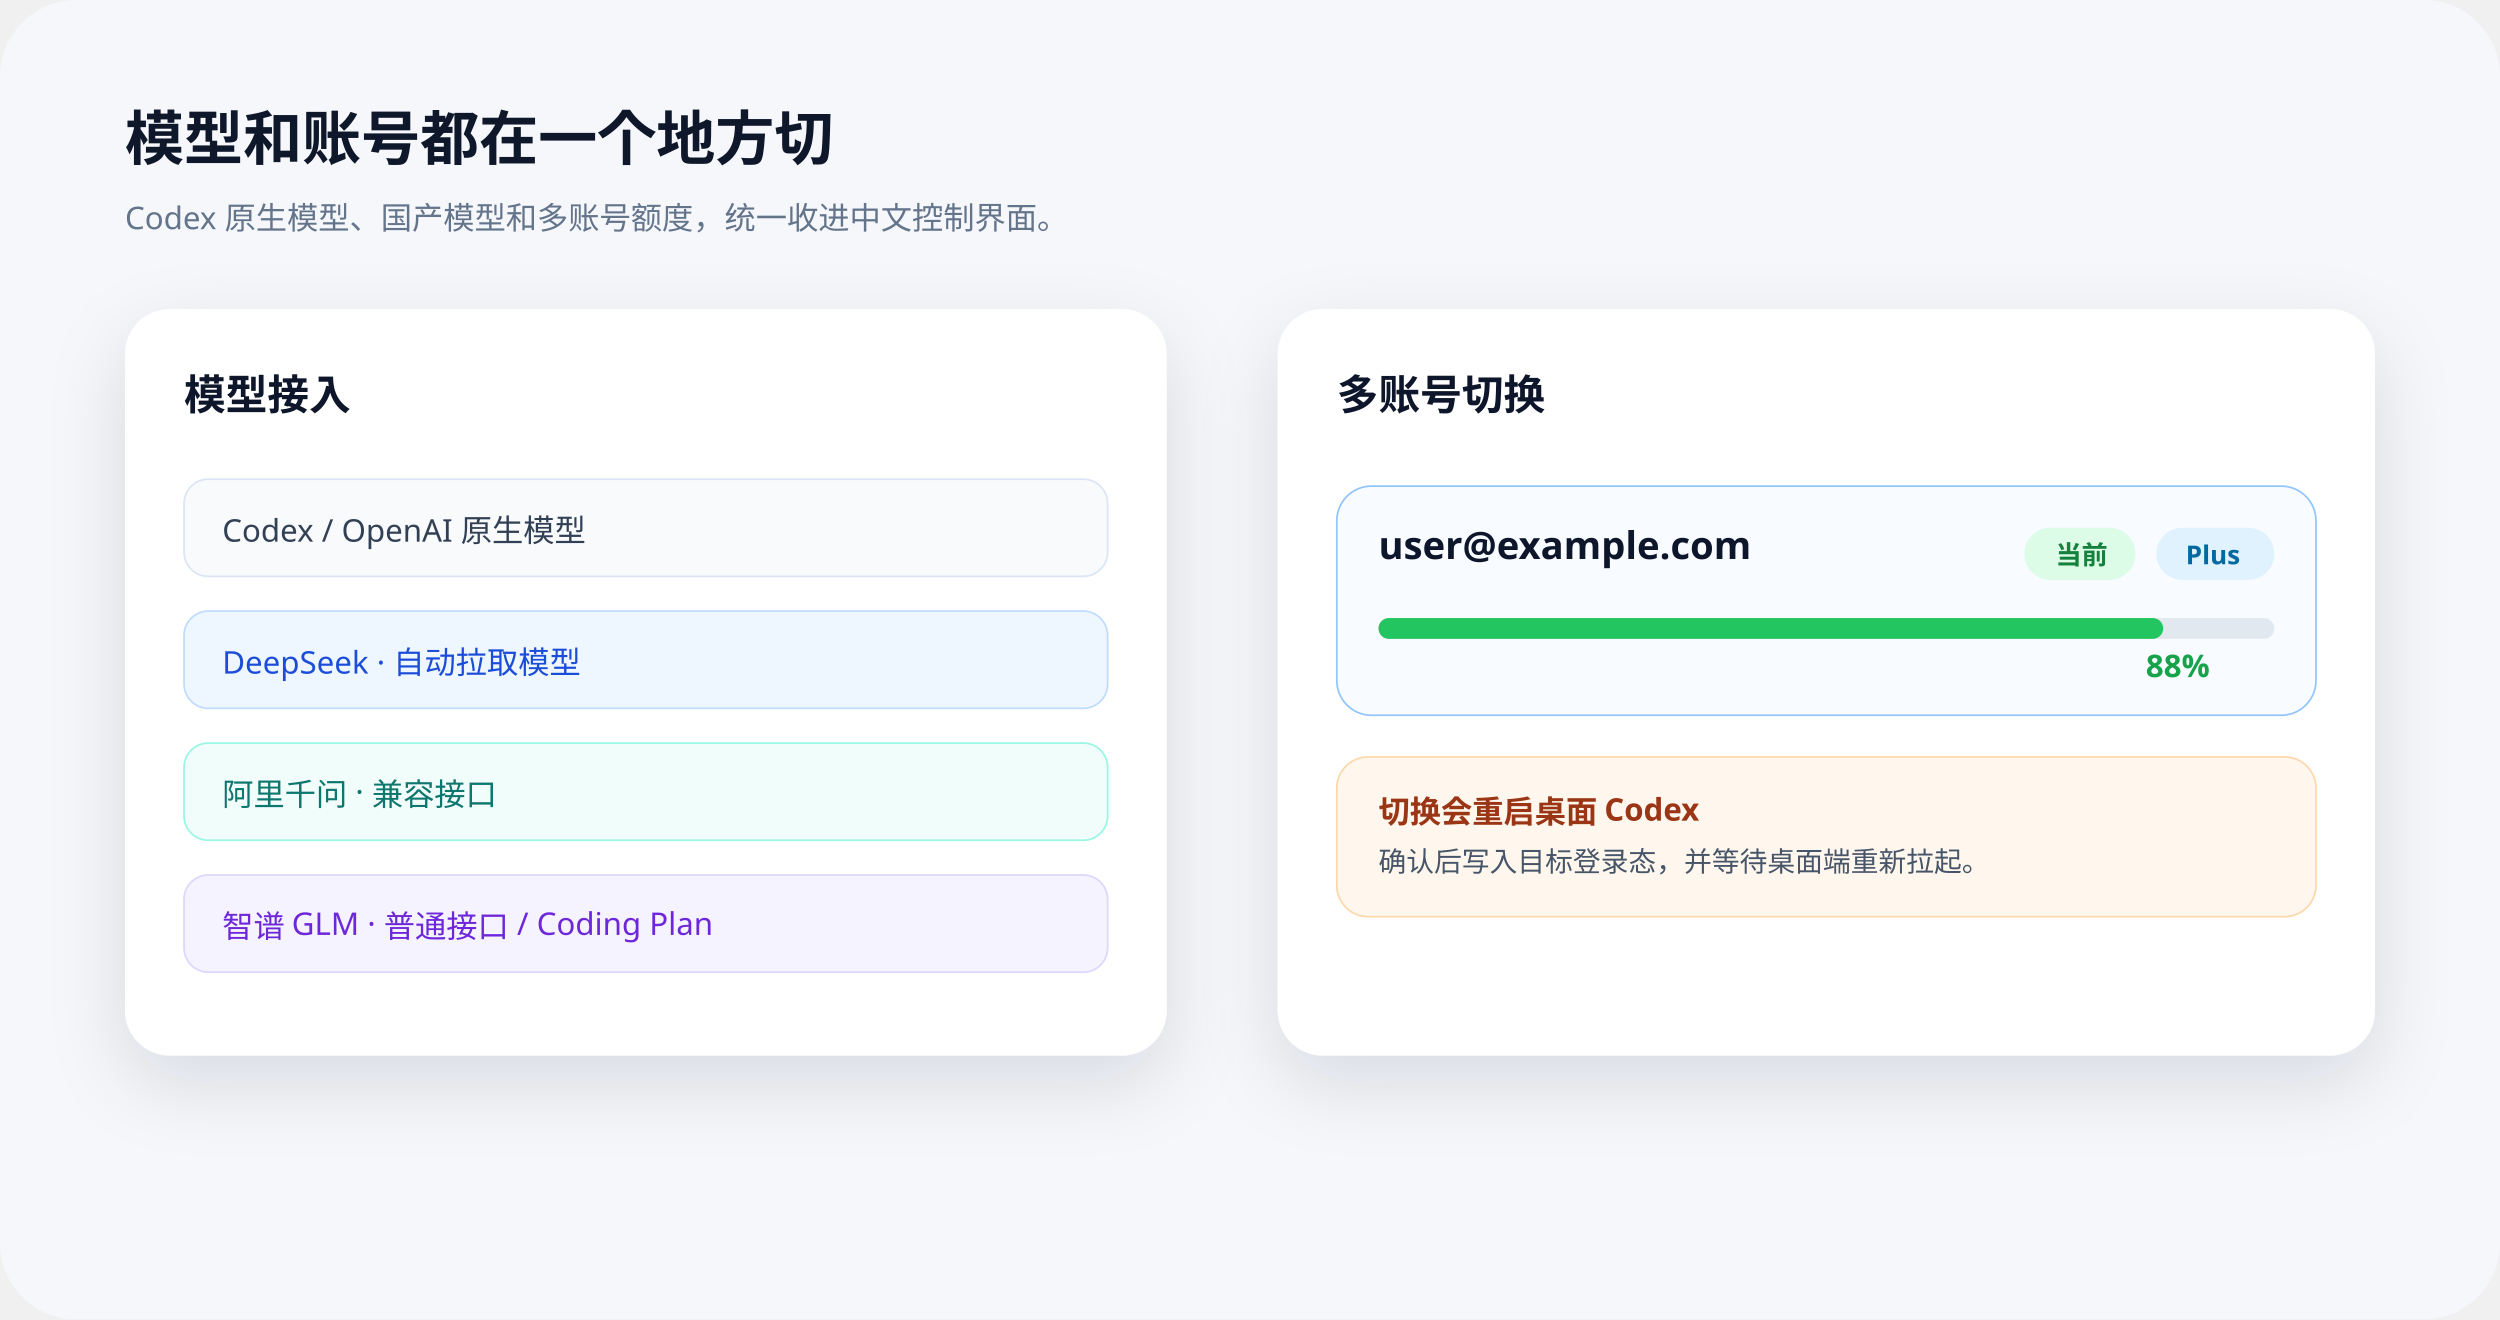
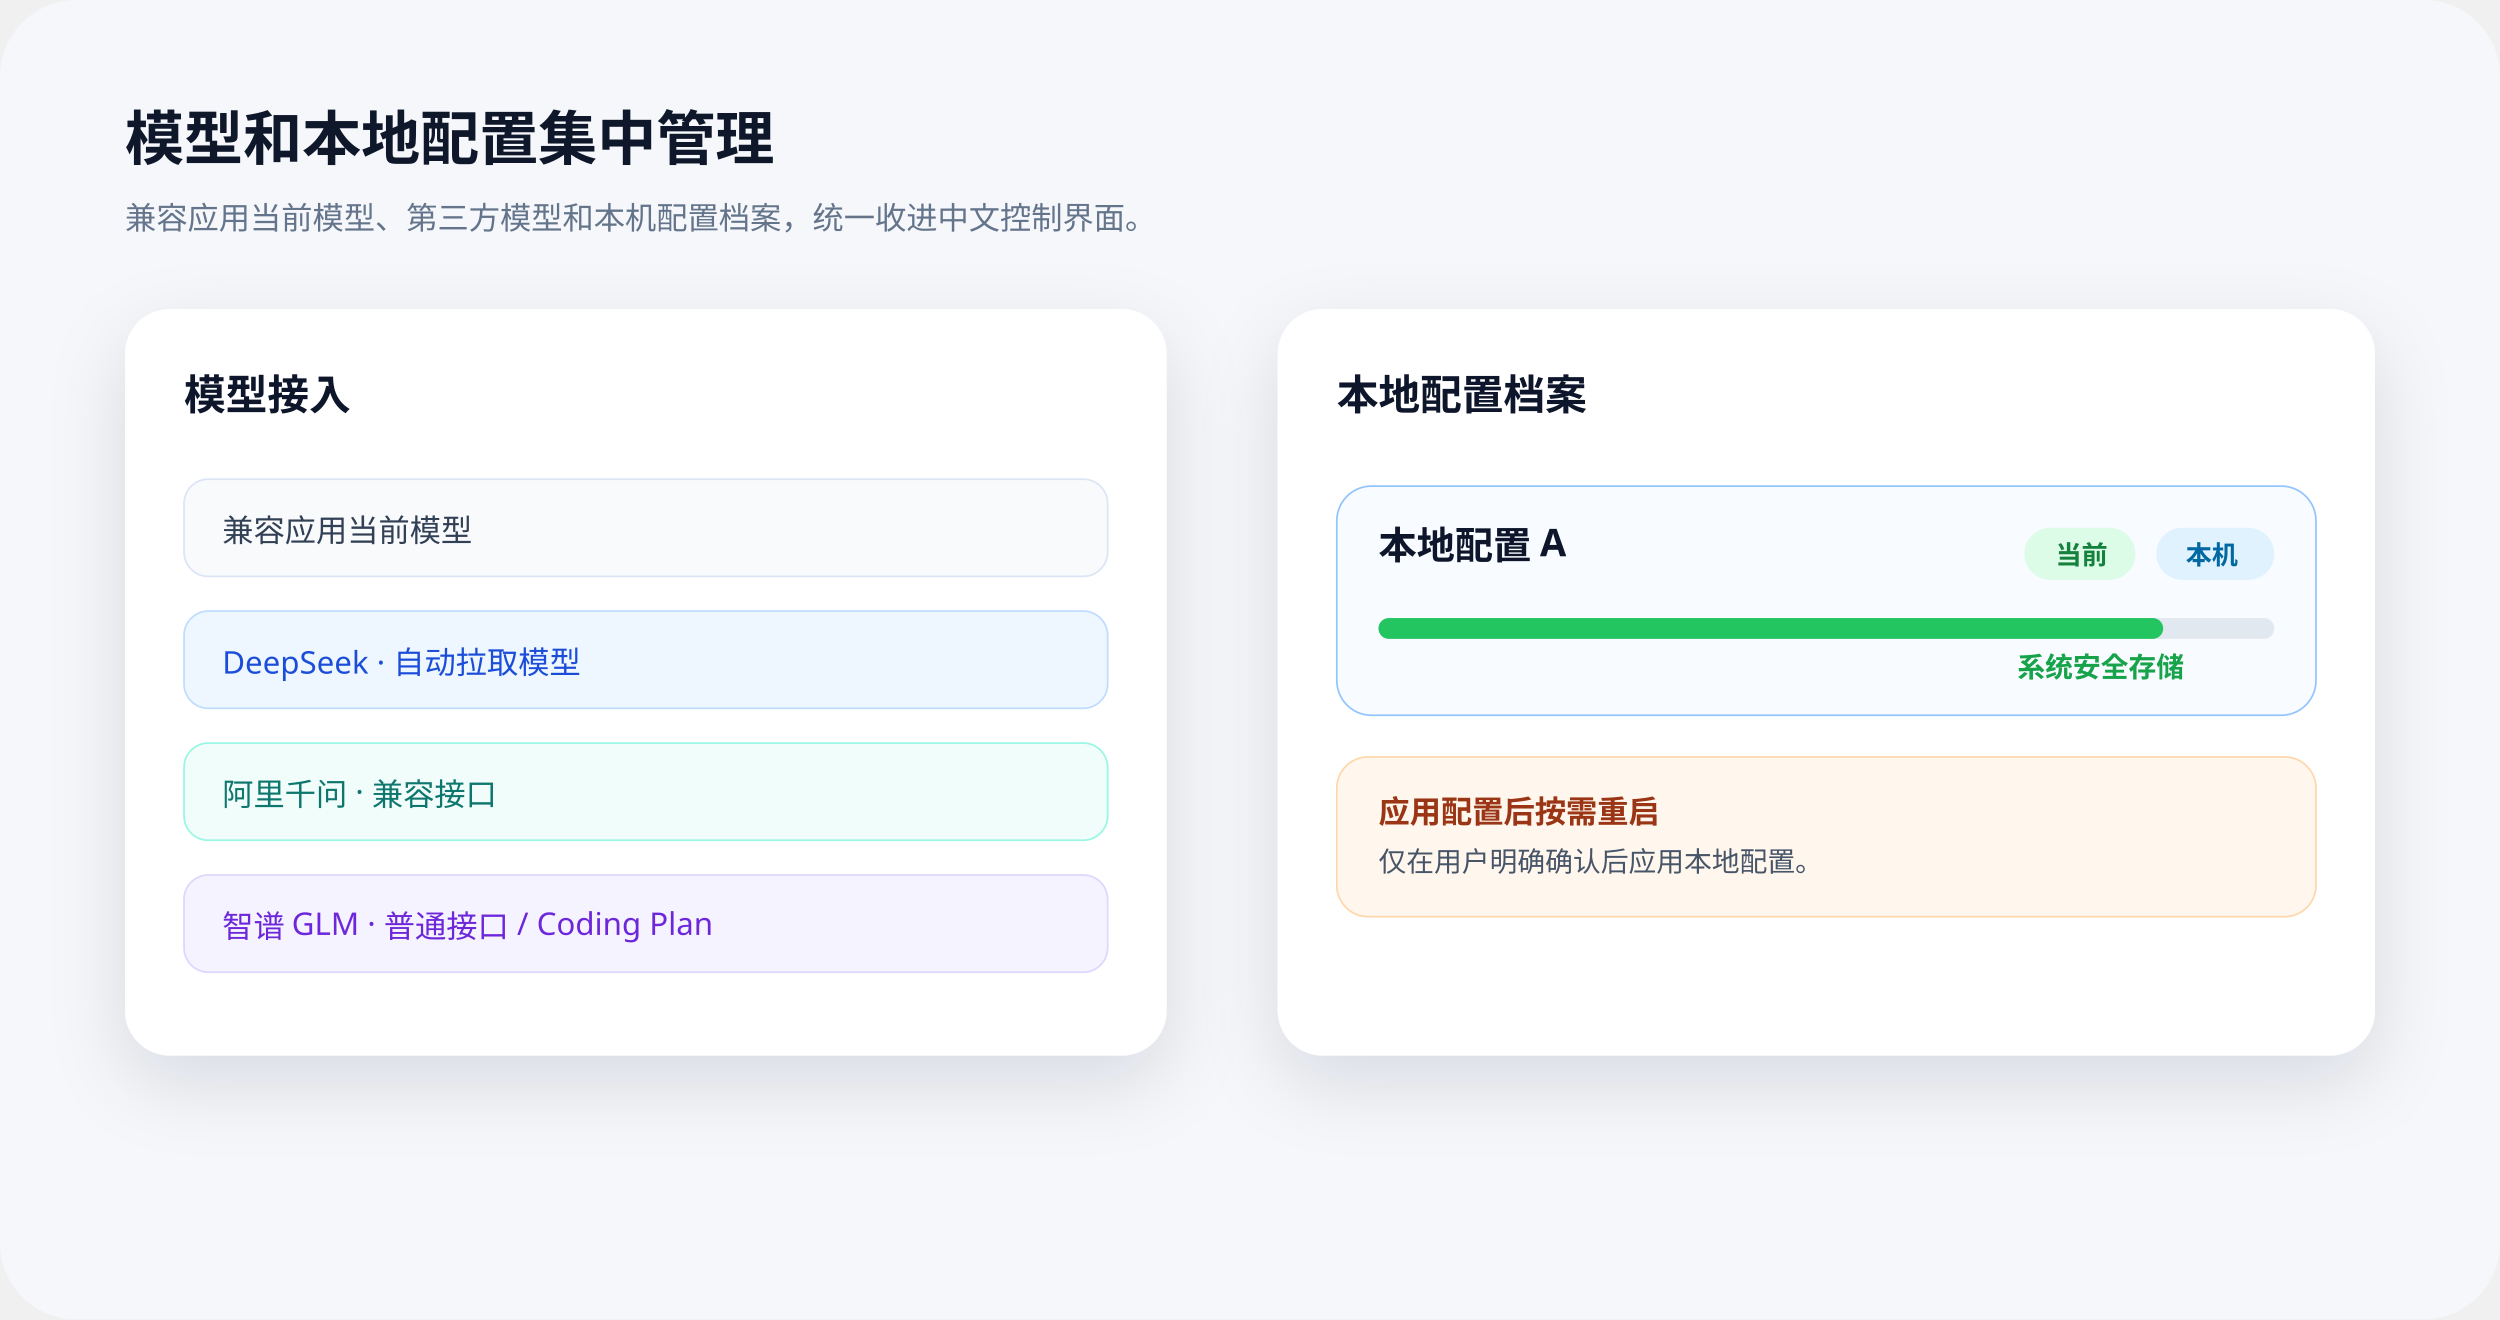
- <svg xmlns="http://www.w3.org/2000/svg" width="1440" height="760" viewBox="0 0 1440 760" role="img" aria-label="模型切换和多账号管理示意">
+ <svg xmlns="http://www.w3.org/2000/svg" width="1440" height="760" viewBox="0 0 1440 760" role="img" aria-label="第三方模型接入和本地配置档案示意">
  <defs>
    <filter id="shadow" x="-20%" y="-20%" width="140%" height="140%">
      <feDropShadow dx="0" dy="16" stdDeviation="22" flood-color="#0f172a" flood-opacity="0.12" />
    </filter>
  </defs>
  <rect width="1440" height="760" rx="44" fill="#f5f7fb" />
-   <text x="72" y="92" fill="#0f172a" font-size="34" font-family="Segoe UI, Microsoft YaHei, sans-serif" font-weight="800">模型和账号都在一个地方切</text>
-   <text x="72" y="132" fill="#64748b" font-size="18" font-family="Segoe UI, Microsoft YaHei, sans-serif">Codex 原生模型、国产模型和多账号额度，统一收进中文控制界面。</text>
+   <text x="72" y="92" fill="#0f172a" font-size="34" font-family="Segoe UI, Microsoft YaHei, sans-serif" font-weight="800">模型和本地配置集中管理</text>
+   <text x="72" y="132" fill="#64748b" font-size="18" font-family="Segoe UI, Microsoft YaHei, sans-serif">兼容应用当前模型、第三方模型和本机配置档案，统一收进中文控制界面。</text>
  <g transform="translate(72 178)" filter="url(#shadow)">
    <rect width="600" height="430" rx="26" fill="#ffffff" />
    <text x="34" y="58" fill="#0f172a" font-size="24" font-family="Segoe UI, Microsoft YaHei, sans-serif" font-weight="800">模型接入</text>
    <g transform="translate(34 98)">
      <rect width="532" height="56" rx="14" fill="#f8fafc" stroke="#dbe5f5" />
-       <text x="22" y="36" fill="#334155" font-size="18" font-family="Segoe UI, Microsoft YaHei, sans-serif">Codex / OpenAI 原生模型</text>
+       <text x="22" y="36" fill="#334155" font-size="18" font-family="Segoe UI, Microsoft YaHei, sans-serif">兼容应用当前模型</text>
    </g>
    <g transform="translate(34 174)">
      <rect width="532" height="56" rx="14" fill="#eef7ff" stroke="#bfdbfe" />
      <text x="22" y="36" fill="#1d4ed8" font-size="18" font-family="Segoe UI, Microsoft YaHei, sans-serif">DeepSeek · 自动拉取模型</text>
    </g>
    <g transform="translate(34 250)">
      <rect width="532" height="56" rx="14" fill="#f0fdfa" stroke="#99f6e4" />
      <text x="22" y="36" fill="#0f766e" font-size="18" font-family="Segoe UI, Microsoft YaHei, sans-serif">阿里千问 · 兼容接口</text>
    </g>
    <g transform="translate(34 326)">
      <rect width="532" height="56" rx="14" fill="#f5f3ff" stroke="#ddd6fe" />
      <text x="22" y="36" fill="#6d28d9" font-size="18" font-family="Segoe UI, Microsoft YaHei, sans-serif">智谱 GLM · 普通接口 / Coding Plan</text>
    </g>
  </g>
  <g transform="translate(736 178)" filter="url(#shadow)">
    <rect width="632" height="430" rx="26" fill="#ffffff" />
-     <text x="34" y="58" fill="#0f172a" font-size="24" font-family="Segoe UI, Microsoft YaHei, sans-serif" font-weight="800">多账号切换</text>
+     <text x="34" y="58" fill="#0f172a" font-size="24" font-family="Segoe UI, Microsoft YaHei, sans-serif" font-weight="800">本地配置档案</text>
    <g transform="translate(34 102)">
      <rect width="564" height="132" rx="20" fill="#f8fbff" stroke="#93c5fd" />
-       <text x="24" y="42" fill="#0f172a" font-size="22" font-family="Segoe UI, Microsoft YaHei, sans-serif" font-weight="800">user@example.com</text>
+       <text x="24" y="42" fill="#0f172a" font-size="22" font-family="Segoe UI, Microsoft YaHei, sans-serif" font-weight="800">本地配置 A</text>
      <rect x="396" y="24" width="64" height="30" rx="15" fill="#dcfce7" />
      <text x="414" y="45" fill="#15803d" font-size="15" font-family="Segoe UI, Microsoft YaHei, sans-serif" font-weight="800">当前</text>
      <rect x="472" y="24" width="68" height="30" rx="15" fill="#e0f2fe" />
-       <text x="489" y="45" fill="#0369a1" font-size="15" font-family="Segoe UI, Microsoft YaHei, sans-serif" font-weight="800">Plus</text>
+       <text x="489" y="45" fill="#0369a1" font-size="15" font-family="Segoe UI, Microsoft YaHei, sans-serif" font-weight="800">本机</text>
      <rect x="24" y="76" width="516" height="12" rx="6" fill="#e2e8f0" />
      <rect x="24" y="76" width="452" height="12" rx="6" fill="#22c55e" />
-       <text x="466" y="110" fill="#16a34a" font-size="18" font-family="Segoe UI, Microsoft YaHei, sans-serif" font-weight="800">88%</text>
+       <text x="392" y="110" fill="#16a34a" font-size="16" font-family="Segoe UI, Microsoft YaHei, sans-serif" font-weight="800">系统安全存储</text>
    </g>
    <g transform="translate(34 258)">
      <rect width="564" height="92" rx="18" fill="#fff7ed" stroke="#fed7aa" />
-       <text x="24" y="38" fill="#9a3412" font-size="18" font-family="Segoe UI, Microsoft YaHei, sans-serif" font-weight="800">切换会重启桌面 Codex</text>
-       <text x="24" y="66" fill="#475569" font-size="16" font-family="Segoe UI, Microsoft YaHei, sans-serif">确认后写入目标登录态，并等待桌面端重新拉起。</text>
+       <text x="24" y="38" fill="#9a3412" font-size="18" font-family="Segoe UI, Microsoft YaHei, sans-serif" font-weight="800">应用配置后按需重启</text>
+       <text x="24" y="66" fill="#475569" font-size="16" font-family="Segoe UI, Microsoft YaHei, sans-serif">仅在用户明确确认后应用本地配置。</text>
    </g>
  </g>
</svg>
